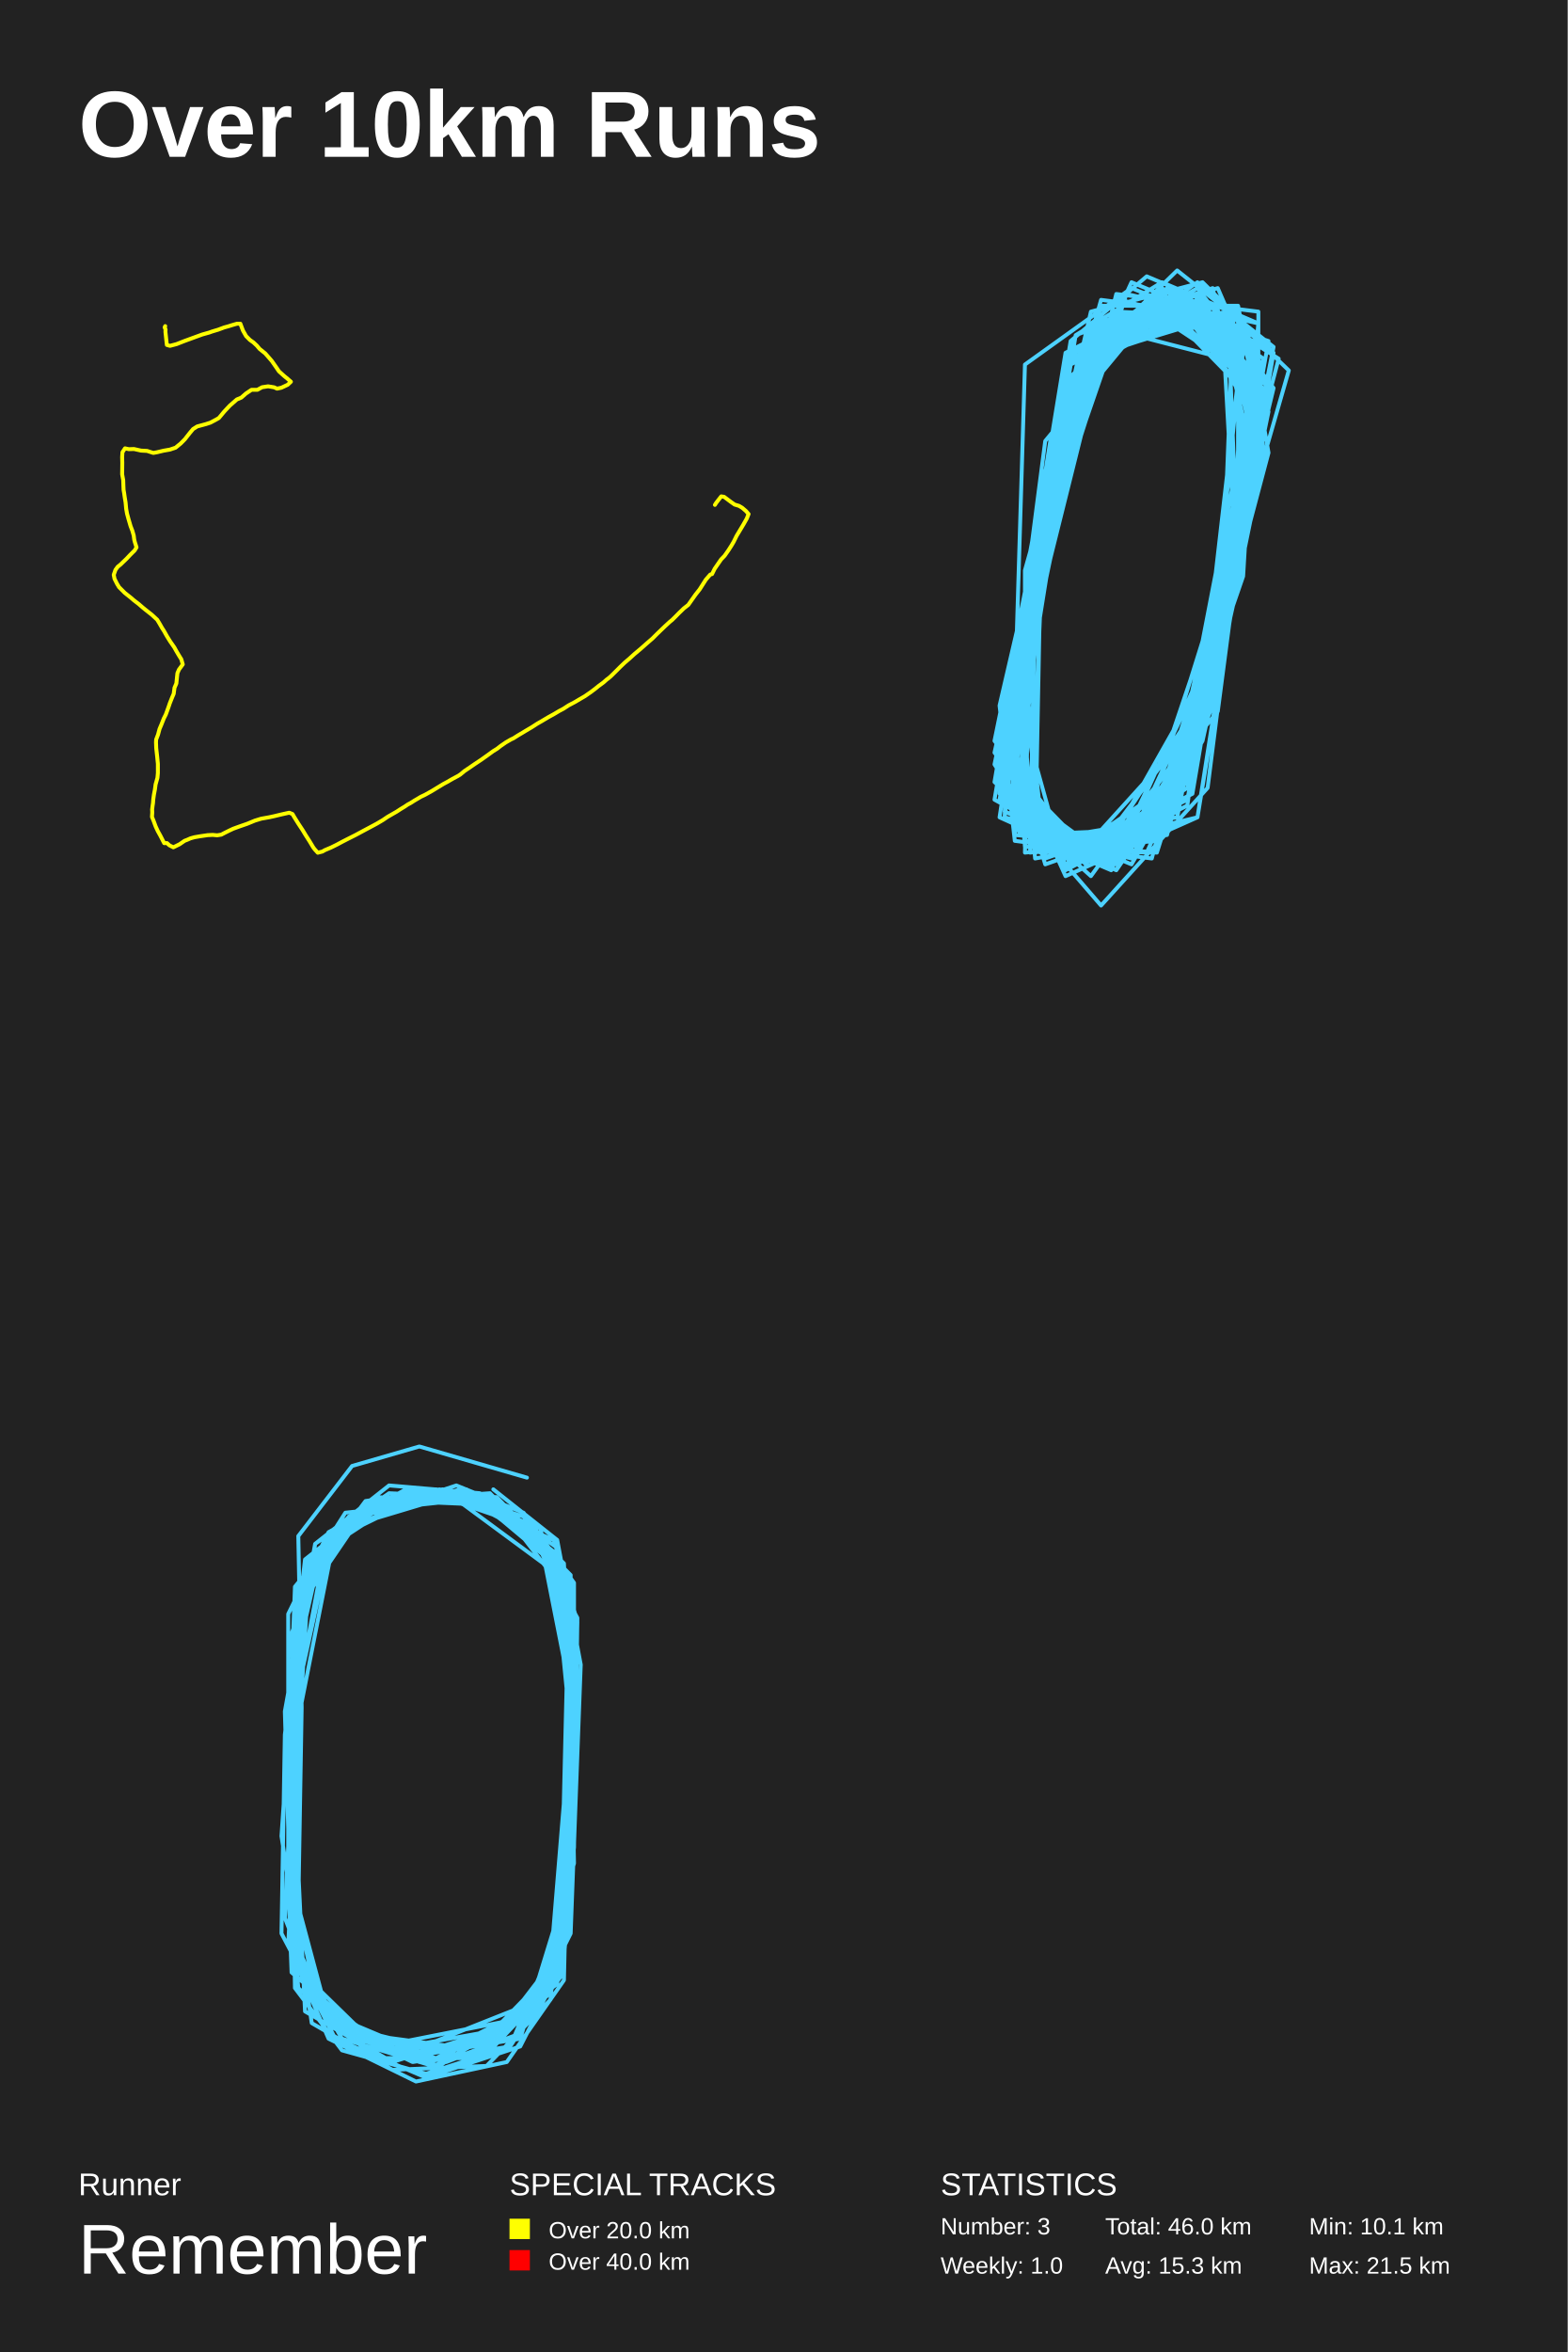
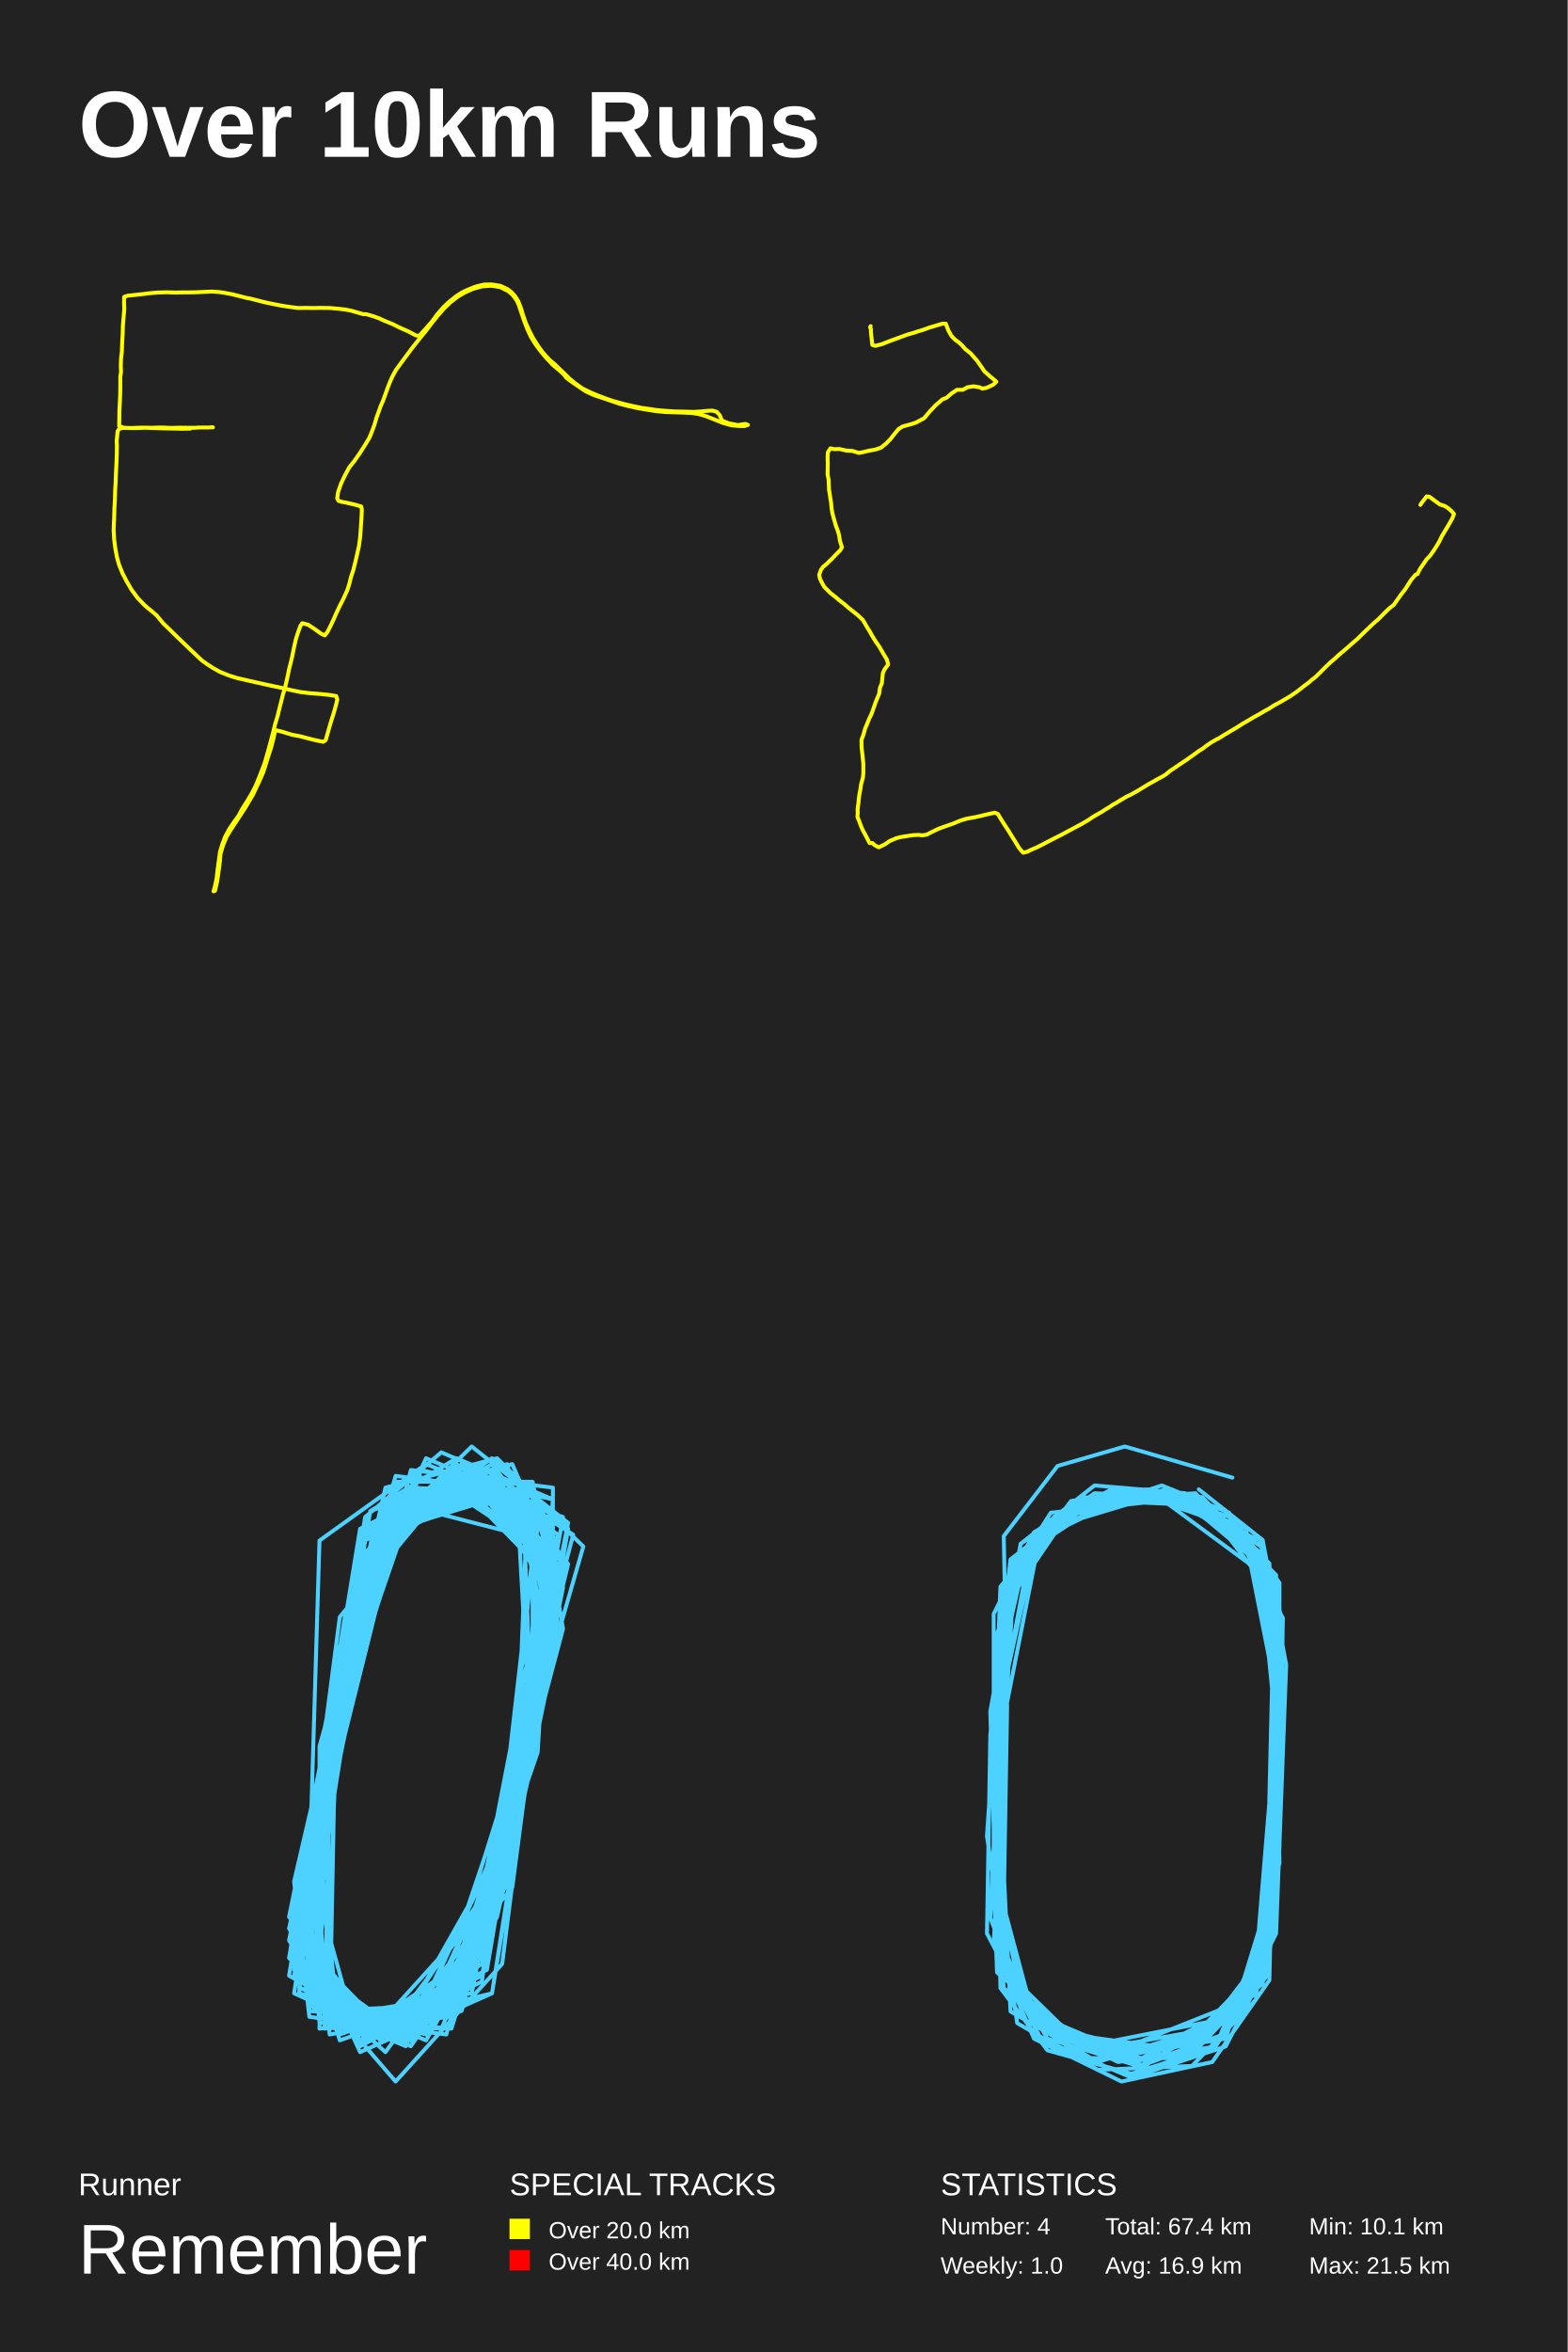
<svg xmlns="http://www.w3.org/2000/svg" baseProfile="full" height="300mm" version="1.1" viewBox="0,0,200,300" width="200mm">
  <defs />
  <rect fill="#222222" height="300" width="200" x="0" y="0" />
  <text fill="#FFFFFF" style="font-size:12px; font-family:Arial; font-weight:bold;" x="10" y="20">Over 10km Runs</text>
  <text fill="#FFFFFF" style="font-size:4px; font-family:Arial" x="10" y="280">Runner</text>
  <text fill="#FFFFFF" style="font-size:9px; font-family:Arial" x="10" y="290">Remember</text>
  <text fill="#FFFFFF" style="font-size:4px; font-family:Arial" x="65" y="280">SPECIAL TRACKS</text>
  <rect fill="yellow" height="2.6" width="2.6" x="65" y="283" />
  <text fill="#FFFFFF" style="font-size:3px; font-family:Arial" x="70" y="285.5">Over 20.0 km</text>
  <rect fill="red" height="2.6" width="2.6" x="65" y="287" />
  <text fill="#FFFFFF" style="font-size:3px; font-family:Arial" x="70" y="289.5">Over 40.0 km</text>
  <text fill="#FFFFFF" style="font-size:4px; font-family:Arial" x="120" y="280">STATISTICS</text>
-   <text fill="#FFFFFF" style="font-size:3px; font-family:Arial" x="120" y="285">Number: 3</text>
+   <text fill="#FFFFFF" style="font-size:3px; font-family:Arial" x="120" y="285">Number: 4</text>
  <text fill="#FFFFFF" style="font-size:3px; font-family:Arial" x="120" y="290">Weekly: 1.0</text>
-   <text fill="#FFFFFF" style="font-size:3px; font-family:Arial" x="141" y="285">Total: 46.0 km</text>
-   <text fill="#FFFFFF" style="font-size:3px; font-family:Arial" x="141" y="290">Avg: 15.3 km</text>
+   <text fill="#FFFFFF" style="font-size:3px; font-family:Arial" x="141" y="285">Total: 67.4 km</text>
+   <text fill="#FFFFFF" style="font-size:3px; font-family:Arial" x="141" y="290">Avg: 16.9 km</text>
  <text fill="#FFFFFF" style="font-size:3px; font-family:Arial" x="167" y="285">Min: 10.1 km</text>
  <text fill="#FFFFFF" style="font-size:3px; font-family:Arial" x="167" y="290">Max: 21.5 km</text>
-   <polyline fill="none" points="21.077,41.596 21.004,41.756 21.114,42.01 21.123,42.064 21.114,42.064 21.105,42.329 21.215,43.349 21.288,43.997 21.683,44.113 22.527,43.89 23.527,43.497 24.6,43.104 25.792,42.669 26.7,42.414 27.049,42.287 27.829,42.053 28.599,41.766 29.141,41.617 29.682,41.447 30.241,41.288 30.663,41.288 30.994,42.159 31.397,42.871 31.883,43.359 32.333,43.678 32.773,44.092 33.113,44.496 33.837,45.08 34.323,45.632 34.672,46.036 35.287,46.917 35.589,47.363 36.25,47.958 36.69,48.319 37.112,48.691 36.708,49.073 35.892,49.456 35.342,49.572 34.975,49.403 34.204,49.275 33.434,49.392 32.837,49.721 32.085,49.721 31.37,50.199 30.792,50.709 30.214,50.953 29.315,51.739 28.608,52.493 27.92,53.321 27.489,53.566 26.847,53.906 26.26,54.097 25.159,54.394 24.636,54.723 24.251,55.18 23.582,56.03 23.059,56.561 22.398,57.102 21.673,57.346 20.875,57.484 20.031,57.686 19.554,57.771 18.766,57.516 17.986,57.474 17.087,57.272 16.436,57.293 15.949,57.187 15.619,57.686 15.582,58.313 15.601,59.003 15.592,59.853 15.582,60.49 15.72,61.254 15.738,61.838 15.766,62.486 15.839,62.911 15.913,63.431 16.023,64.1 16.096,64.897 16.206,65.513 16.399,66.224 16.536,66.691 16.656,67.105 16.885,67.7 17.059,68.305 17.124,68.826 17.206,69.155 17.417,69.813 17.188,70.195 16.582,70.801 16.142,71.268 15.381,72.001 15.014,72.298 14.729,72.691 14.509,73.317 14.61,73.827 14.931,74.464 15.188,74.889 15.931,75.632 16.656,76.205 17.05,76.545 17.711,77.055 18.197,77.479 18.564,77.777 19.371,78.414 20.059,79.051 20.343,79.518 20.664,80.081 20.93,80.495 21.288,81.132 21.701,81.801 22.233,82.565 22.462,82.979 22.793,83.542 23.132,84.094 23.316,84.742 22.829,85.41 22.637,85.856 22.582,86.345 22.499,87.173 22.261,87.725 22.16,88.489 21.921,89.052 21.664,89.7 21.518,90.135 21.334,90.644 21.151,91.143 20.903,91.632 20.582,92.439 20.353,92.98 20.16,93.702 19.921,94.328 19.903,94.689 19.931,95.432 20.05,96.494 20.142,97.428 20.142,98.606 20.087,99.201 19.949,99.7 19.848,100.061 19.765,100.687 19.637,101.356 19.554,101.961 19.518,102.439 19.463,102.799 19.408,103.256 19.426,103.617 19.389,104.201 19.591,104.689 19.857,105.411 20.132,106.005 20.444,106.568 20.793,107.247 20.949,107.544 21.297,107.534 21.609,107.82 22.114,108.075 22.912,107.682 23.545,107.247 23.903,107.109 24.306,106.929 24.802,106.791 25.471,106.674 26.489,106.525 27.132,106.493 27.7,106.546 28.223,106.462 28.673,106.228 29.205,105.963 29.746,105.708 30.562,105.411 31.544,105.071 32.525,104.668 33.324,104.424 34.342,104.243 34.975,104.105 35.855,103.893 36.901,103.659 37.314,103.829 37.562,104.254 38.066,105.06 38.626,105.91 38.983,106.504 39.268,106.95 39.543,107.385 39.983,108.117 40.167,108.351 40.543,108.765 41.13,108.616 41.442,108.436 42.222,108.107 42.955,107.746 43.671,107.364 44.377,107.003 45.368,106.504 46.295,106.005 47.212,105.517 48.083,105.05 48.854,104.593 49.432,104.201 50.019,103.861 50.615,103.521 51.083,103.213 51.643,102.874 52,102.63 52.376,102.428 52.844,102.131 53.688,101.632 54.266,101.356 55.119,100.878 55.936,100.379 56.587,99.986 57.046,99.742 57.743,99.339 58.422,98.978 58.724,98.787 59.247,98.352 59.972,97.863 60.541,97.471 61.357,96.929 62.183,96.345 62.926,95.804 63.412,95.507 63.889,95.135 64.522,94.7 65.182,94.318 65.503,94.169 66.09,93.797 66.751,93.405 67.173,93.15 67.824,92.768 68.549,92.301 69.108,91.982 69.907,91.504 70.695,91.069 71.338,90.687 71.897,90.39 72.53,89.976 73.374,89.53 73.98,89.169 74.622,88.797 75.401,88.256 75.961,87.831 76.337,87.523 76.988,87.045 77.392,86.685 77.585,86.546 77.878,86.302 78.484,85.708 79.153,85.039 79.676,84.54 80.309,83.998 80.924,83.436 81.722,82.767 82.538,82.045 83.226,81.45 83.767,80.909 84.483,80.219 84.85,79.868 85.437,79.327 85.749,79.072 86.18,78.647 86.639,78.18 87.244,77.596 87.813,77.15 88.327,76.418 88.748,75.823 89.253,75.186 90.051,73.933 90.611,73.285 90.84,73.222 91.17,72.553 91.996,71.353 92.445,70.886 92.95,70.164 93.335,69.558 93.601,69.102 93.968,68.358 94.573,67.35 94.858,66.872 95.271,66.139 95.5,65.566 95.17,65.183 94.674,64.759 94.28,64.525 93.72,64.355 93.253,64.026 92.996,63.835 92.372,63.368 92.014,63.314 91.638,63.792 91.345,64.175 91.207,64.398" stroke="yellow" stroke-linecap="round" stroke-linejoin="round" stroke-width="0.5" />
-   <polyline fill="none" points="135.937,50.25 126.875,94.5 137.879,108.75 151.473,93.75 159.889,61.5 160.536,41.25 148.237,36 137.232,42.75 129.464,86.25 129.464,105.75 141.763,109.5 153.415,93.75 158.594,62.25 160.536,41.25 146.295,35.25 136.585,43.5 130.759,78.75 126.875,97.5 133.995,108.75 152.768,104.25 157.947,71.25 162.478,45 153.415,36 139.174,39.75 127.522,90 129.464,107.25 146.942,109.5 157.299,70.5 159.889,48 146.295,39 137.879,51 129.464,86.25 128.169,102 141.116,109.5 152.121,97.5 157.947,71.25 157.947,40.5 140.469,38.25 130.759,72.75 130.759,105.75 146.942,107.25 158.594,73.5 160.536,41.25 143.705,37.5 133.348,69.75 128.169,94.5 135.937,109.5 152.121,101.25 159.241,59.25 159.241,42.75 144.353,36.75 130.759,46.5 129.464,89.25 132.053,107.25 150.179,104.25 157.299,68.25 160.536,42.75 144.353,36 133.348,60 128.169,93.75 136.585,109.5 151.473,102 161.831,49.5 150.826,37.5 135.937,45 128.817,88.5 128.169,104.25 145.0,108.75 156.005,73.5 161.183,55.5 157.947,39 140.469,39 135.29,56.25 127.522,99 138.527,110.25 148.237,97.5 154.063,80.25 163.125,45.75 148.884,36.75 135.937,48.75 128.817,85.5 135.29,108.75 150.179,100.5 162.478,49.5 152.768,36.75 135.937,46.5 131.406,70.5 128.817,96 135.937,111.75 152.768,104.25 160.536,57 160.536,39.75 142.411,37.5 133.995,71.25 128.817,96 136.585,110.25 151.473,102.75 155.357,75 161.831,50.25 149.531,37.5 136.585,48 133.348,64.5 128.169,94.5 135.29,109.5 150.179,101.25 160.536,56.25 157.299,41.25 140.469,42 133.348,67.5 130.111,83.25 127.522,101.25 141.763,109.5 152.768,95.25 161.831,51.75 151.473,37.5 137.232,42.75 131.406,77.25 128.169,103.5 144.353,110.25 153.415,94.5 157.299,77.25 160.536,61.5 154.71,36.75 139.174,42 134.643,59.25 132.053,76.5 127.522,102 142.411,109.5 154.71,90 160.536,50.25 152.768,37.5 138.527,43.5 132.053,67.5 127.522,100.5 140.469,115.5 154.063,100.5 157.299,75 161.831,48.75 148.237,38.25 133.348,56.25 128.169,96 135.937,110.25 150.179,102.75 154.71,76.5 158.594,42.75 143.058,38.25 132.701,69.75 128.169,102.75 143.058,109.5 156.005,81.75 161.183,57 157.299,41.25 140.469,41.25 133.995,56.25 128.817,88.5 129.464,105.75 145.647,108 152.768,93.75 161.831,51.75 155.357,36.75 139.821,41.25 132.053,73.5 128.169,103.5 142.411,110.25 152.121,96 162.478,44.25 150.179,34.5 137.879,46.5 131.406,75 128.817,90.75 130.759,107.25 147.589,108.75 152.768,92.25 159.241,63 159.889,43.5 148.237,38.25 137.879,47.25 130.111,82.5 131.406,108 148.237,106.5 157.947,72.75 156.652,39.75 139.821,42.75 131.406,77.25 130.759,108.75 147.589,107.25 154.71,90 161.183,55.5 157.947,39.75 140.469,41.25 132.701,75 132.053,108.75 146.942,105 152.121,88.5 160.536,45 146.942,38.25 135.937,45.75 128.169,96.75 135.937,108.75 149.531,102 159.889,52.5 150.826,39 136.585,46.5 127.522,96.75 135.937,110.25 147.589,106.5 156.652,72 161.183,46.5 149.531,36.75 136.585,48 128.169,99.75 140.469,108.75 154.71,87 161.183,54.75 154.063,40.5 137.879,44.25 132.701,67.5 126.875,102 140.469,109.5 152.768,87.75 161.183,54.75 156.005,39 138.527,42.75 130.111,84.75 133.348,108.75 148.237,105.75 157.947,61.5 161.183,45.75 148.237,36.75 136.585,48.75 134.643,64.5 128.817,98.25 139.821,109.5 155.357,90.75 159.889,56.25 156.005,40.5 138.527,42.75 132.701,74.25 128.169,97.5 138.527,109.5 151.473,99.75 158.594,57 157.299,40.5 142.411,39.75 133.348,64.5 128.169,89.25 130.111,106.5 147.589,105.75 157.299,71.25 158.594,43.5 147.589,38.25 137.879,45.75 126.875,96 136.585,108.75 150.826,99 153.415,84 160.536,50.25 151.473,39 137.879,45.75 128.169,95.25 132.701,108.75 147.589,103.5 153.415,88.5 155.357,72.75 161.183,50.25 152.768,37.5 136.585,45.75 130.111,79.5 133.348,109.5 148.237,104.25 152.121,89.25 160.536,49.5 152.768,39.75 139.174,43.5 129.464,92.25 133.348,108.75 148.884,105.75 153.415,89.25 158.594,62.25 159.241,46.5 141.763,42 132.701,72 129.464,105.75 141.763,111 155.357,81 160.536,48.75 146.942,39.75 135.29,50.25 126.875,99.75 137.232,109.5 151.473,100.5 155.357,84 161.831,52.5 152.768,38.25 138.527,44.25 128.817,94.5 132.701,108.75 148.237,105 157.299,72 161.183,57 157.299,42 141.763,41.25 132.701,73.5 129.464,106.5 145.647,108 155.357,82.5 161.183,51.75 150.826,39 137.879,45.75 133.348,71.25 129.464,105.75 144.353,109.5 155.357,86.25 160.536,54 154.063,40.5 139.174,45 130.111,85.5 132.053,109.5 148.884,106.5 161.831,57.75 159.241,42.75 143.058,40.5 132.701,70.5 127.522,104.25 142.411,111 154.71,84.75 160.536,54 152.768,41.25 137.879,45.75 129.464,92.25 130.759,108 146.295,108.75 153.415,93 159.889,52.5 152.121,40.5 137.879,46.5 130.759,81 128.169,104.25 141.763,110.25 155.357,81.75 159.889,51 148.884,39.75 135.937,50.25 128.169,97.5 135.937,110.25 149.531,102.75 157.299,65.25 156.005,42 141.116,41.25 132.701,72.75 128.817,102.75 142.411,110.25 152.768,96.75 160.536,50.25 150.179,40.5 137.879,47.25 132.701,78 131.406,108.75 147.589,107.25 159.241,65.25 164.42,47.25 152.768,36 137.879,46.5 128.817,95.25 133.348,110.25 148.237,105 155.357,75 158.594,42 142.411,41.25 132.053,70.5 127.522,101.25 139.174,111.75 152.768,93 158.594,61.5 161.831,43.5 146.295,38.25 136.585,51.75 128.817,98.25 135.937,111 150.179,103.5 160.536,53.25 152.121,41.25 138.527,45.75 133.995,70.5 128.817,102.75 142.411,111 152.121,96.75 157.299,68.25 161.183,54 154.063,41.25 139.174,44.25 132.053,76.5 131.406,108 147.589,108.75 156.005,74.25 157.299,41.25" stroke="#4DD2FF" stroke-linecap="round" stroke-linejoin="round" stroke-width="0.5" />
-   <polyline fill="none" points="67.225,188.475 53.499,184.5 44.919,186.985 38.056,195.93 38.485,217.795 38.056,243.138 41.917,257.549 56.93,263.015 65.939,259.537 71.944,251.586 72.373,230.218 72.802,206.862 70.657,197.917 62.936,191.954 53.499,190.96 42.346,196.426 38.056,214.316 37.627,244.132 41.917,257.549 53.499,263.015 62.078,262.022 71.515,252.083 72.373,238.169 73.231,214.316 68.941,194.936 57.788,190.463 48.78,191.954 41.488,196.923 37.198,208.353 38.056,244.132 40.63,256.058 48.351,263.015 66.368,260.034 73.231,237.672 72.802,214.813 72.802,200.899 62.507,190.463 48.78,191.457 41.488,197.42 38.485,213.322 37.627,225.249 37.198,249.101 43.632,260.034 55.214,263.512 65.939,259.537 71.944,249.598 72.802,240.157 72.802,217.795 70.657,200.402 56.501,189.966 46.635,191.457 38.056,202.887 37.627,212.825 37.198,246.617 42.346,258.046 52.641,263.015 65.081,261.028 71.944,244.629 72.802,233.2 72.373,203.384 65.081,193.942 53.499,189.966 42.775,195.433 38.056,219.285 38.056,249.598 44.061,259.537 56.072,263.512 71.086,253.077 73.231,222.764 70.657,198.911 60.791,191.457 47.922,190.96 39.343,201.396 38.056,222.764 36.769,248.107 41.917,260.034 53.07,265.5 64.652,263.015 71.944,252.58 72.802,214.813 68.941,196.426 57.788,190.463 45.777,193.445 38.485,203.384 38.056,228.23 37.198,249.101 42.775,260.034 54.357,265.003 66.368,261.028 71.944,250.095 72.373,211.335 71.086,199.905 62.507,191.954 50.925,191.457 41.059,197.917 38.056,208.85 37.627,243.635 39.772,258.046 50.067,264.009 62.078,263.512 70.228,255.064 71.944,236.678 72.802,205.371 67.654,194.936 56.93,190.96 45.348,194.439 38.914,203.88 37.198,229.224 37.627,253.574 43.632,261.525 54.357,264.506 65.081,261.028 71.944,250.592 72.373,213.819 68.941,196.426 58.217,190.463 46.206,192.451 38.914,201.396 36.769,238.666 38.056,253.574 47.922,262.518 60.791,262.518 69.799,254.568 73.231,235.684 73.66,206.365 67.654,195.433 56.93,189.966 45.348,193.445 38.914,203.88 38.056,227.236 37.627,249.598 44.061,259.537 55.643,262.518 67.225,257.549 71.944,246.617 72.373,216.304 70.657,198.911 62.507,190.96 44.061,192.948 38.056,202.39 36.769,238.169 38.914,254.071 46.635,261.028 55.643,262.518 66.368,257.052 71.515,247.114 72.373,211.335 71.515,199.408 63.365,190.96 50.925,190.463 41.059,197.42 37.198,214.316 37.627,249.101 41.917,258.046 51.783,262.518 63.365,259.537 70.228,250.592 73.231,214.316 71.086,197.42 61.22,190.463 49.638,189.469 40.201,196.923 37.198,220.776 38.914,256.555 50.067,263.015 67.225,257.549 72.373,247.114 73.231,223.758 71.944,199.408 63.794,191.457 51.783,189.966 41.917,195.433 36.769,205.868 36.769,240.157 37.198,251.586 48.78,261.525 62.936,260.531 70.657,252.083 73.231,228.727 72.802,206.365 68.941,195.93 59.504,189.966 47.922,191.457 39.343,198.911 37.627,221.77 37.198,249.101 41.488,256.555 48.351,261.028 65.939,257.549 71.515,250.095 72.802,222.764 72.373,200.899 59.933,190.463 48.351,191.457 38.914,198.911 36.34,221.273 35.911,246.617 41.917,258.046 58.217,262.022 68.083,256.555 72.373,239.66 72.802,205.868 68.083,195.93 58.646,189.966 41.917,195.433 37.198,211.831 36.769,241.647 39.343,254.071 50.067,261.525 65.51,260.034 71.515,252.083 72.802,230.715 73.231,202.39 66.797,193.445 56.072,189.966 44.49,193.445 38.056,202.39 37.198,229.721 38.485,251.586 46.635,259.537 57.788,261.028 67.654,256.058 71.944,246.12 72.802,211.335 71.515,199.905 63.794,191.457 52.641,189.966 42.346,195.93 37.627,217.298 36.34,244.629 40.63,255.561 51.783,262.022 62.936,260.034 70.657,251.586 72.373,229.721 72.802,207.359 69.37,197.42 60.791,190.96 49.638,190.463 40.201,196.923 36.34,218.292 37.198,248.107 42.346,257.052 51.783,261.028 62.936,259.04 70.657,251.089 73.231,224.255 73.66,206.862 70.657,196.426 55.643,189.966 44.919,193.445 37.627,202.39 36.769,225.249 37.198,249.598 41.059,256.555 52.641,261.525 67.654,255.561 72.802,244.629 73.231,215.31 73.231,201.893 66.797,192.948 58.217,189.469 43.203,194.439 38.056,202.887 35.911,234.193 38.914,254.071 47.922,260.531 59.075,261.028 68.083,256.058 72.802,246.617 74.089,212.328 71.086,196.426 62.936,189.966" stroke="#4DD2FF" stroke-linecap="round" stroke-linejoin="round" stroke-width="0.5" />
+   <polyline fill="none" points="24.272,54.673 23.266,54.692 22.531,54.673 21.509,54.655 20.759,54.637 19.546,54.6 18.54,54.564 17.406,54.6 16.624,54.6 15.825,54.564 15.25,54.655 15.011,54.984 14.883,56.261 14.915,56.791 14.899,57.904 14.851,59.218 14.787,60.459 14.755,61.536 14.692,62.485 14.66,63.689 14.596,64.839 14.564,66.062 14.532,66.646 14.5,67.649 14.564,68.817 14.708,69.931 14.915,71.062 15.187,72.029 15.634,73.143 16.177,74.183 16.783,75.223 17.55,76.263 18.428,77.176 18.907,77.595 19.386,77.979 19.977,78.49 20.807,79.493 21.621,80.278 22.42,81.063 23.33,81.938 24.224,82.796 25.07,83.599 25.773,84.256 26.443,84.73 27.146,85.187 28.056,85.698 29.237,86.172 30.227,86.482 31.026,86.665 31.68,86.811 32.878,87.084 34.027,87.34 35.145,87.577 36.183,87.796 37.173,88.033 38.323,88.271 39.52,88.417 40.734,88.508 41.979,88.636 42.889,88.781 43.033,89.219 42.857,89.968 42.538,91.081 42.187,92.176 41.851,93.343 41.548,94.42 41.229,94.621 40.095,94.383 38.961,94.092 38.275,93.909 37.285,93.727 36.087,93.362 35.305,93.161 35.065,93.343 34.89,94.164 34.586,95.351 34.171,96.628 33.82,97.759 33.58,98.507 33.085,99.639 32.67,100.514 32.255,101.39 31.84,102.084 31.329,102.959 30.77,103.817 30.1,104.839 29.445,105.842 28.918,106.7 28.455,107.813 28.136,108.889 28.024,110.112 27.864,111.316 27.689,112.484 27.433,113.615 27.242,113.688 27.385,113.195 27.625,112.101 27.753,110.988 27.912,109.82 28.072,108.616 28.407,107.557 28.711,106.755 29.269,105.715 29.956,104.711 30.435,104.054 30.882,103.215 31.553,102.157 32.127,101.19 32.622,100.222 33.069,99.146 33.469,98.106 33.724,97.449 33.964,96.646 34.187,95.861 34.507,94.694 34.81,93.544 35.097,92.376 35.433,91.263 35.576,90.661 35.864,89.511 36.135,88.435 36.247,88.143 36.518,87.066 36.758,85.971 36.87,85.406 36.933,85.132 37.093,84.511 37.269,83.782 37.46,82.814 37.716,81.647 38.003,80.716 38.339,79.803 38.562,79.493 39.329,79.694 40.175,80.26 40.989,80.844 41.436,81.044 41.787,80.588 42.139,79.895 42.57,78.982 42.921,78.179 43.416,77.139 43.767,76.464 44.294,75.314 44.582,74.42 44.757,73.672 45.077,72.705 45.364,71.555 45.54,70.788 45.795,69.639 45.955,68.452 46.035,67.266 46.114,66.098 46.162,64.985 46.082,64.602 45.332,64.383 44.166,64.109 43.56,63.999 43.192,63.89 43.017,63.561 43.129,62.777 43.496,61.718 43.991,60.66 44.566,59.601 45.172,58.853 45.859,57.867 46.482,56.9 47.072,55.933 47.328,55.367 47.759,54.217 48.03,53.286 48.302,52.538 48.573,51.772 48.861,51.133 49.228,50.111 49.499,49.362 49.723,48.797 50.026,48.085 50.505,47.209 51.208,46.241 51.815,45.42 52.517,44.471 53.108,43.723 53.699,42.974 54.433,42.08 55.104,41.185 55.886,40.218 56.637,39.36 57.467,38.557 58.409,37.827 59.255,37.334 60.309,36.86 61.491,36.531 62.672,36.44 63.822,36.622 64.86,37.152 65.402,37.608 65.913,38.302 66.153,38.813 66.265,39.123 66.504,39.853 66.871,40.93 67.302,42.043 67.718,42.938 68.276,43.85 68.979,44.799 69.745,45.712 70.56,46.57 71.454,47.318 72.045,47.884 72.204,48.139 72.763,48.578 73.737,49.253 74.775,49.946 75.829,50.421 76.946,50.786 78.112,51.187 79.07,51.516 80.22,51.808 81.385,52.064 82.567,52.264 83.748,52.447 84.866,52.556 86,52.593 87.181,52.629 88.331,52.684 89.209,52.83 90.071,53.086 91.141,53.505 92.227,53.943 93.329,54.254 94.462,54.345 94.973,54.345 95.42,54.199 95.085,54.071 94.127,54.217 92.993,53.998 92.115,53.651 91.828,52.976 91.46,52.538 90.902,52.374 90.327,52.392 89.624,52.465 88.491,52.538 87.357,52.502 86.207,52.483 85.074,52.41 84.403,52.356 83.637,52.283 82.551,52.118 81.864,52.027 80.715,51.79 79.629,51.534 78.559,51.242 78.224,51.151 77.745,50.987 77.362,50.859 76.308,50.457 75.302,50.038 74.264,49.527 73.354,48.87 72.635,48.285 71.965,47.61 71.151,46.844 70.847,46.533 70.065,45.858 69.266,44.982 68.628,44.106 68.005,43.12 67.574,42.281 67.095,41.24 66.712,40.145 66.456,39.287 66.121,38.429 65.706,37.772 65.259,37.279 64.764,36.896 63.838,36.458 62.688,36.276 61.762,36.294 60.98,36.476 60.596,36.586 59.511,37.024 58.824,37.371 58.185,37.791 57.275,38.521 56.541,39.214 55.806,40.072 55.104,41.021 54.401,41.824 53.683,42.627 53.459,42.865 52.996,42.755 52.07,42.262 51.032,41.806 50.074,41.331 49.036,40.912 48.589,40.711 48.366,40.601 47.599,40.328 46.705,40.072 46.338,40.072 45.827,39.926 44.821,39.634 44.087,39.488 43.32,39.397 42.107,39.287 40.925,39.269 39.951,39.287 38.977,39.269 38.035,39.287 36.918,39.141 35.864,38.977 34.826,38.776 33.788,38.557 32.638,38.265 31.856,38.064 31.489,38.01 30.706,37.809 29.7,37.553 28.567,37.334 27.912,37.243 26.986,37.188 26.156,37.225 25.022,37.279 23.904,37.298 23.234,37.298 22.308,37.316 21.27,37.279 20.056,37.316 19.019,37.407 18.332,37.498 17.486,37.59 16.288,37.717 15.841,37.864 15.825,38.648 15.857,39.397 15.777,40.328 15.682,41.478 15.65,42.573 15.586,43.723 15.538,44.945 15.442,45.73 15.41,46.716 15.442,47.391 15.346,48.103 15.346,49.308 15.33,50.366 15.282,51.461 15.234,52.374 15.219,53.487 15.203,54.345 15.873,54.582 16.991,54.582 17.933,54.546 18.667,54.546 19.37,54.564 20.344,54.527 20.727,54.527 21.797,54.582 22.946,54.546 24.144,54.564 24.815,54.564 25.15,54.546 25.342,54.527 26.028,54.527 26.683,54.527 27.066,54.491 27.162,54.509" stroke="yellow" stroke-linecap="round" stroke-linejoin="round" stroke-width="0.5" />
+   <polyline fill="none" points="111.077,41.596 111.004,41.756 111.114,42.01 111.123,42.064 111.114,42.064 111.105,42.329 111.215,43.349 111.288,43.997 111.683,44.113 112.527,43.89 113.527,43.497 114.6,43.104 115.792,42.669 116.7,42.414 117.049,42.287 117.829,42.053 118.599,41.766 119.141,41.617 119.682,41.447 120.241,41.288 120.663,41.288 120.994,42.159 121.397,42.871 121.883,43.359 122.333,43.678 122.773,44.092 123.113,44.496 123.837,45.08 124.323,45.632 124.672,46.036 125.287,46.917 125.589,47.363 126.25,47.958 126.69,48.319 127.112,48.691 126.708,49.073 125.892,49.456 125.342,49.572 124.975,49.403 124.204,49.275 123.434,49.392 122.837,49.721 122.085,49.721 121.37,50.199 120.792,50.709 120.214,50.953 119.315,51.739 118.608,52.493 117.92,53.321 117.489,53.566 116.847,53.906 116.26,54.097 115.159,54.394 114.636,54.723 114.251,55.18 113.582,56.03 113.059,56.561 112.398,57.102 111.673,57.346 110.875,57.484 110.031,57.686 109.554,57.771 108.766,57.516 107.986,57.474 107.087,57.272 106.436,57.293 105.949,57.187 105.619,57.686 105.582,58.313 105.601,59.003 105.592,59.853 105.582,60.49 105.72,61.254 105.738,61.838 105.766,62.486 105.839,62.911 105.913,63.431 106.023,64.1 106.096,64.897 106.206,65.513 106.399,66.224 106.536,66.691 106.656,67.105 106.885,67.7 107.059,68.305 107.124,68.826 107.206,69.155 107.417,69.813 107.188,70.195 106.582,70.801 106.142,71.268 105.381,72.001 105.014,72.298 104.729,72.691 104.509,73.317 104.61,73.827 104.931,74.464 105.188,74.889 105.931,75.632 106.656,76.205 107.05,76.545 107.711,77.055 108.197,77.479 108.564,77.777 109.371,78.414 110.059,79.051 110.343,79.518 110.664,80.081 110.93,80.495 111.288,81.132 111.701,81.801 112.233,82.565 112.462,82.979 112.793,83.542 113.132,84.094 113.316,84.742 112.829,85.41 112.637,85.856 112.582,86.345 112.499,87.173 112.261,87.725 112.16,88.489 111.921,89.052 111.664,89.7 111.518,90.135 111.334,90.644 111.151,91.143 110.903,91.632 110.582,92.439 110.353,92.98 110.16,93.702 109.921,94.328 109.903,94.689 109.931,95.432 110.05,96.494 110.142,97.428 110.142,98.606 110.087,99.201 109.949,99.7 109.848,100.061 109.765,100.687 109.637,101.356 109.554,101.961 109.518,102.439 109.463,102.799 109.408,103.256 109.426,103.617 109.389,104.201 109.591,104.689 109.857,105.411 110.132,106.005 110.444,106.568 110.793,107.247 110.949,107.544 111.297,107.534 111.609,107.82 112.114,108.075 112.912,107.682 113.545,107.247 113.903,107.109 114.306,106.929 114.802,106.791 115.471,106.674 116.489,106.525 117.132,106.493 117.7,106.546 118.223,106.462 118.673,106.228 119.205,105.963 119.746,105.708 120.562,105.411 121.544,105.071 122.525,104.668 123.324,104.424 124.342,104.243 124.975,104.105 125.855,103.893 126.901,103.659 127.314,103.829 127.562,104.254 128.066,105.06 128.626,105.91 128.983,106.504 129.268,106.95 129.543,107.385 129.983,108.117 130.167,108.351 130.543,108.765 131.13,108.616 131.442,108.436 132.222,108.107 132.955,107.746 133.671,107.364 134.377,107.003 135.368,106.504 136.295,106.005 137.212,105.517 138.083,105.05 138.854,104.593 139.432,104.201 140.019,103.861 140.615,103.521 141.083,103.213 141.643,102.874 142,102.63 142.376,102.428 142.844,102.131 143.688,101.632 144.266,101.356 145.119,100.878 145.936,100.379 146.587,99.986 147.046,99.742 147.743,99.339 148.422,98.978 148.724,98.787 149.247,98.352 149.972,97.863 150.541,97.471 151.357,96.929 152.183,96.345 152.926,95.804 153.412,95.507 153.889,95.135 154.522,94.7 155.182,94.318 155.503,94.169 156.09,93.797 156.751,93.405 157.173,93.15 157.824,92.768 158.549,92.301 159.108,91.982 159.907,91.504 160.695,91.069 161.338,90.687 161.897,90.39 162.53,89.976 163.374,89.53 163.98,89.169 164.622,88.797 165.401,88.256 165.961,87.831 166.337,87.523 166.988,87.045 167.392,86.685 167.585,86.546 167.878,86.302 168.484,85.708 169.153,85.039 169.676,84.54 170.309,83.998 170.924,83.436 171.722,82.767 172.538,82.045 173.226,81.45 173.767,80.909 174.483,80.219 174.85,79.868 175.437,79.327 175.749,79.072 176.18,78.647 176.639,78.18 177.244,77.596 177.813,77.15 178.327,76.418 178.748,75.823 179.253,75.186 180.051,73.933 180.611,73.285 180.84,73.222 181.17,72.553 181.996,71.353 182.445,70.886 182.95,70.164 183.335,69.558 183.601,69.102 183.968,68.358 184.573,67.35 184.858,66.872 185.271,66.139 185.5,65.566 185.17,65.183 184.674,64.759 184.28,64.525 183.72,64.355 183.253,64.026 182.996,63.835 182.372,63.368 182.014,63.314 181.638,63.792 181.345,64.175 181.207,64.398" stroke="yellow" stroke-linecap="round" stroke-linejoin="round" stroke-width="0.5" />
+   <polyline fill="none" points="45.937,200.25 36.875,244.5 47.879,258.75 61.473,243.75 69.889,211.5 70.536,191.25 58.237,186 47.232,192.75 39.464,236.25 39.464,255.75 51.763,259.5 63.415,243.75 68.594,212.25 70.536,191.25 56.295,185.25 46.585,193.5 40.759,228.75 36.875,247.5 43.995,258.75 62.768,254.25 67.947,221.25 72.478,195 63.415,186 49.174,189.75 37.522,240 39.464,257.25 56.942,259.5 67.299,220.5 69.889,198 56.295,189 47.879,201 39.464,236.25 38.169,252 51.116,259.5 62.121,247.5 67.947,221.25 67.947,190.5 50.469,188.25 40.759,222.75 40.759,255.75 56.942,257.25 68.594,223.5 70.536,191.25 53.705,187.5 43.348,219.75 38.169,244.5 45.937,259.5 62.121,251.25 69.241,209.25 69.241,192.75 54.353,186.75 40.759,196.5 39.464,239.25 42.053,257.25 60.179,254.25 67.299,218.25 70.536,192.75 54.353,186 43.348,210 38.169,243.75 46.585,259.5 61.473,252 71.831,199.5 60.826,187.5 45.937,195 38.817,238.5 38.169,254.25 55.0,258.75 66.005,223.5 71.183,205.5 67.947,189 50.469,189 45.29,206.25 37.522,249 48.527,260.25 58.237,247.5 64.063,230.25 73.125,195.75 58.884,186.75 45.937,198.75 38.817,235.5 45.29,258.75 60.179,250.5 72.478,199.5 62.768,186.75 45.937,196.5 41.406,220.5 38.817,246 45.937,261.75 62.768,254.25 70.536,207 70.536,189.75 52.411,187.5 43.995,221.25 38.817,246 46.585,260.25 61.473,252.75 65.357,225 71.831,200.25 59.531,187.5 46.585,198 43.348,214.5 38.169,244.5 45.29,259.5 60.179,251.25 70.536,206.25 67.299,191.25 50.469,192 43.348,217.5 40.111,233.25 37.522,251.25 51.763,259.5 62.768,245.25 71.831,201.75 61.473,187.5 47.232,192.75 41.406,227.25 38.169,253.5 54.353,260.25 63.415,244.5 67.299,227.25 70.536,211.5 64.71,186.75 49.174,192 44.643,209.25 42.053,226.5 37.522,252 52.411,259.5 64.71,240 70.536,200.25 62.768,187.5 48.527,193.5 42.053,217.5 37.522,250.5 50.469,265.5 64.063,250.5 67.299,225 71.831,198.75 58.237,188.25 43.348,206.25 38.169,246 45.937,260.25 60.179,252.75 64.71,226.5 68.594,192.75 53.058,188.25 42.701,219.75 38.169,252.75 53.058,259.5 66.005,231.75 71.183,207 67.299,191.25 50.469,191.25 43.995,206.25 38.817,238.5 39.464,255.75 55.647,258 62.768,243.75 71.831,201.75 65.357,186.75 49.821,191.25 42.053,223.5 38.169,253.5 52.411,260.25 62.121,246 72.478,194.25 60.179,184.5 47.879,196.5 41.406,225 38.817,240.75 40.759,257.25 57.589,258.75 62.768,242.25 69.241,213 69.889,193.5 58.237,188.25 47.879,197.25 40.111,232.5 41.406,258 58.237,256.5 67.947,222.75 66.652,189.75 49.821,192.75 41.406,227.25 40.759,258.75 57.589,257.25 64.71,240 71.183,205.5 67.947,189.75 50.469,191.25 42.701,225 42.053,258.75 56.942,255 62.121,238.5 70.536,195 56.942,188.25 45.937,195.75 38.169,246.75 45.937,258.75 59.531,252 69.889,202.5 60.826,189 46.585,196.5 37.522,246.75 45.937,260.25 57.589,256.5 66.652,222 71.183,196.5 59.531,186.75 46.585,198 38.169,249.75 50.469,258.75 64.71,237 71.183,204.75 64.063,190.5 47.879,194.25 42.701,217.5 36.875,252 50.469,259.5 62.768,237.75 71.183,204.75 66.005,189 48.527,192.75 40.111,234.75 43.348,258.75 58.237,255.75 67.947,211.5 71.183,195.75 58.237,186.75 46.585,198.75 44.643,214.5 38.817,248.25 49.821,259.5 65.357,240.75 69.889,206.25 66.005,190.5 48.527,192.75 42.701,224.25 38.169,247.5 48.527,259.5 61.473,249.75 68.594,207 67.299,190.5 52.411,189.75 43.348,214.5 38.169,239.25 40.111,256.5 57.589,255.75 67.299,221.25 68.594,193.5 57.589,188.25 47.879,195.75 36.875,246 46.585,258.75 60.826,249 63.415,234 70.536,200.25 61.473,189 47.879,195.75 38.169,245.25 42.701,258.75 57.589,253.5 63.415,238.5 65.357,222.75 71.183,200.25 62.768,187.5 46.585,195.75 40.111,229.5 43.348,259.5 58.237,254.25 62.121,239.25 70.536,199.5 62.768,189.75 49.174,193.5 39.464,242.25 43.348,258.75 58.884,255.75 63.415,239.25 68.594,212.25 69.241,196.5 51.763,192 42.701,222 39.464,255.75 51.763,261 65.357,231 70.536,198.75 56.942,189.75 45.29,200.25 36.875,249.75 47.232,259.5 61.473,250.5 65.357,234 71.831,202.5 62.768,188.25 48.527,194.25 38.817,244.5 42.701,258.75 58.237,255 67.299,222 71.183,207 67.299,192 51.763,191.25 42.701,223.5 39.464,256.5 55.647,258 65.357,232.5 71.183,201.75 60.826,189 47.879,195.75 43.348,221.25 39.464,255.75 54.353,259.5 65.357,236.25 70.536,204 64.063,190.5 49.174,195 40.111,235.5 42.053,259.5 58.884,256.5 71.831,207.75 69.241,192.75 53.058,190.5 42.701,220.5 37.522,254.25 52.411,261 64.71,234.75 70.536,204 62.768,191.25 47.879,195.75 39.464,242.25 40.759,258 56.295,258.75 63.415,243 69.889,202.5 62.121,190.5 47.879,196.5 40.759,231 38.169,254.25 51.763,260.25 65.357,231.75 69.889,201 58.884,189.75 45.937,200.25 38.169,247.5 45.937,260.25 59.531,252.75 67.299,215.25 66.005,192 51.116,191.25 42.701,222.75 38.817,252.75 52.411,260.25 62.768,246.75 70.536,200.25 60.179,190.5 47.879,197.25 42.701,228 41.406,258.75 57.589,257.25 69.241,215.25 74.42,197.25 62.768,186 47.879,196.5 38.817,245.25 43.348,260.25 58.237,255 65.357,225 68.594,192 52.411,191.25 42.053,220.5 37.522,251.25 49.174,261.75 62.768,243 68.594,211.5 71.831,193.5 56.295,188.25 46.585,201.75 38.817,248.25 45.937,261 60.179,253.5 70.536,203.25 62.121,191.25 48.527,195.75 43.995,220.5 38.817,252.75 52.411,261 62.121,246.75 67.299,218.25 71.183,204 64.063,191.25 49.174,194.25 42.053,226.5 41.406,258 57.589,258.75 66.005,224.25 67.299,191.25" stroke="#4DD2FF" stroke-linecap="round" stroke-linejoin="round" stroke-width="0.5" />
+   <polyline fill="none" points="157.225,188.475 143.499,184.5 134.919,186.985 128.056,195.93 128.485,217.795 128.056,243.138 131.917,257.549 146.93,263.015 155.939,259.537 161.944,251.586 162.373,230.218 162.802,206.862 160.657,197.917 152.936,191.954 143.499,190.96 132.346,196.426 128.056,214.316 127.627,244.132 131.917,257.549 143.499,263.015 152.078,262.022 161.515,252.083 162.373,238.169 163.231,214.316 158.941,194.936 147.788,190.463 138.78,191.954 131.488,196.923 127.198,208.353 128.056,244.132 130.63,256.058 138.351,263.015 156.368,260.034 163.231,237.672 162.802,214.813 162.802,200.899 152.507,190.463 138.78,191.457 131.488,197.42 128.485,213.322 127.627,225.249 127.198,249.101 133.632,260.034 145.214,263.512 155.939,259.537 161.944,249.598 162.802,240.157 162.802,217.795 160.657,200.402 146.501,189.966 136.635,191.457 128.056,202.887 127.627,212.825 127.198,246.617 132.346,258.046 142.641,263.015 155.081,261.028 161.944,244.629 162.802,233.2 162.373,203.384 155.081,193.942 143.499,189.966 132.775,195.433 128.056,219.285 128.056,249.598 134.061,259.537 146.072,263.512 161.086,253.077 163.231,222.764 160.657,198.911 150.791,191.457 137.922,190.96 129.343,201.396 128.056,222.764 126.769,248.107 131.917,260.034 143.07,265.5 154.652,263.015 161.944,252.58 162.802,214.813 158.941,196.426 147.788,190.463 135.777,193.445 128.485,203.384 128.056,228.23 127.198,249.101 132.775,260.034 144.357,265.003 156.368,261.028 161.944,250.095 162.373,211.335 161.086,199.905 152.507,191.954 140.925,191.457 131.059,197.917 128.056,208.85 127.627,243.635 129.772,258.046 140.067,264.009 152.078,263.512 160.228,255.064 161.944,236.678 162.802,205.371 157.654,194.936 146.93,190.96 135.348,194.439 128.914,203.88 127.198,229.224 127.627,253.574 133.632,261.525 144.357,264.506 155.081,261.028 161.944,250.592 162.373,213.819 158.941,196.426 148.217,190.463 136.206,192.451 128.914,201.396 126.769,238.666 128.056,253.574 137.922,262.518 150.791,262.518 159.799,254.568 163.231,235.684 163.66,206.365 157.654,195.433 146.93,189.966 135.348,193.445 128.914,203.88 128.056,227.236 127.627,249.598 134.061,259.537 145.643,262.518 157.225,257.549 161.944,246.617 162.373,216.304 160.657,198.911 152.507,190.96 134.061,192.948 128.056,202.39 126.769,238.169 128.914,254.071 136.635,261.028 145.643,262.518 156.368,257.052 161.515,247.114 162.373,211.335 161.515,199.408 153.365,190.96 140.925,190.463 131.059,197.42 127.198,214.316 127.627,249.101 131.917,258.046 141.783,262.518 153.365,259.537 160.228,250.592 163.231,214.316 161.086,197.42 151.22,190.463 139.638,189.469 130.201,196.923 127.198,220.776 128.914,256.555 140.067,263.015 157.225,257.549 162.373,247.114 163.231,223.758 161.944,199.408 153.794,191.457 141.783,189.966 131.917,195.433 126.769,205.868 126.769,240.157 127.198,251.586 138.78,261.525 152.936,260.531 160.657,252.083 163.231,228.727 162.802,206.365 158.941,195.93 149.504,189.966 137.922,191.457 129.343,198.911 127.627,221.77 127.198,249.101 131.488,256.555 138.351,261.028 155.939,257.549 161.515,250.095 162.802,222.764 162.373,200.899 149.933,190.463 138.351,191.457 128.914,198.911 126.34,221.273 125.911,246.617 131.917,258.046 148.217,262.022 158.083,256.555 162.373,239.66 162.802,205.868 158.083,195.93 148.646,189.966 131.917,195.433 127.198,211.831 126.769,241.647 129.343,254.071 140.067,261.525 155.51,260.034 161.515,252.083 162.802,230.715 163.231,202.39 156.797,193.445 146.072,189.966 134.49,193.445 128.056,202.39 127.198,229.721 128.485,251.586 136.635,259.537 147.788,261.028 157.654,256.058 161.944,246.12 162.802,211.335 161.515,199.905 153.794,191.457 142.641,189.966 132.346,195.93 127.627,217.298 126.34,244.629 130.63,255.561 141.783,262.022 152.936,260.034 160.657,251.586 162.373,229.721 162.802,207.359 159.37,197.42 150.791,190.96 139.638,190.463 130.201,196.923 126.34,218.292 127.198,248.107 132.346,257.052 141.783,261.028 152.936,259.04 160.657,251.089 163.231,224.255 163.66,206.862 160.657,196.426 145.643,189.966 134.919,193.445 127.627,202.39 126.769,225.249 127.198,249.598 131.059,256.555 142.641,261.525 157.654,255.561 162.802,244.629 163.231,215.31 163.231,201.893 156.797,192.948 148.217,189.469 133.203,194.439 128.056,202.887 125.911,234.193 128.914,254.071 137.922,260.531 149.075,261.028 158.083,256.058 162.802,246.617 164.089,212.328 161.086,196.426 152.936,189.966" stroke="#4DD2FF" stroke-linecap="round" stroke-linejoin="round" stroke-width="0.5" />
</svg>
